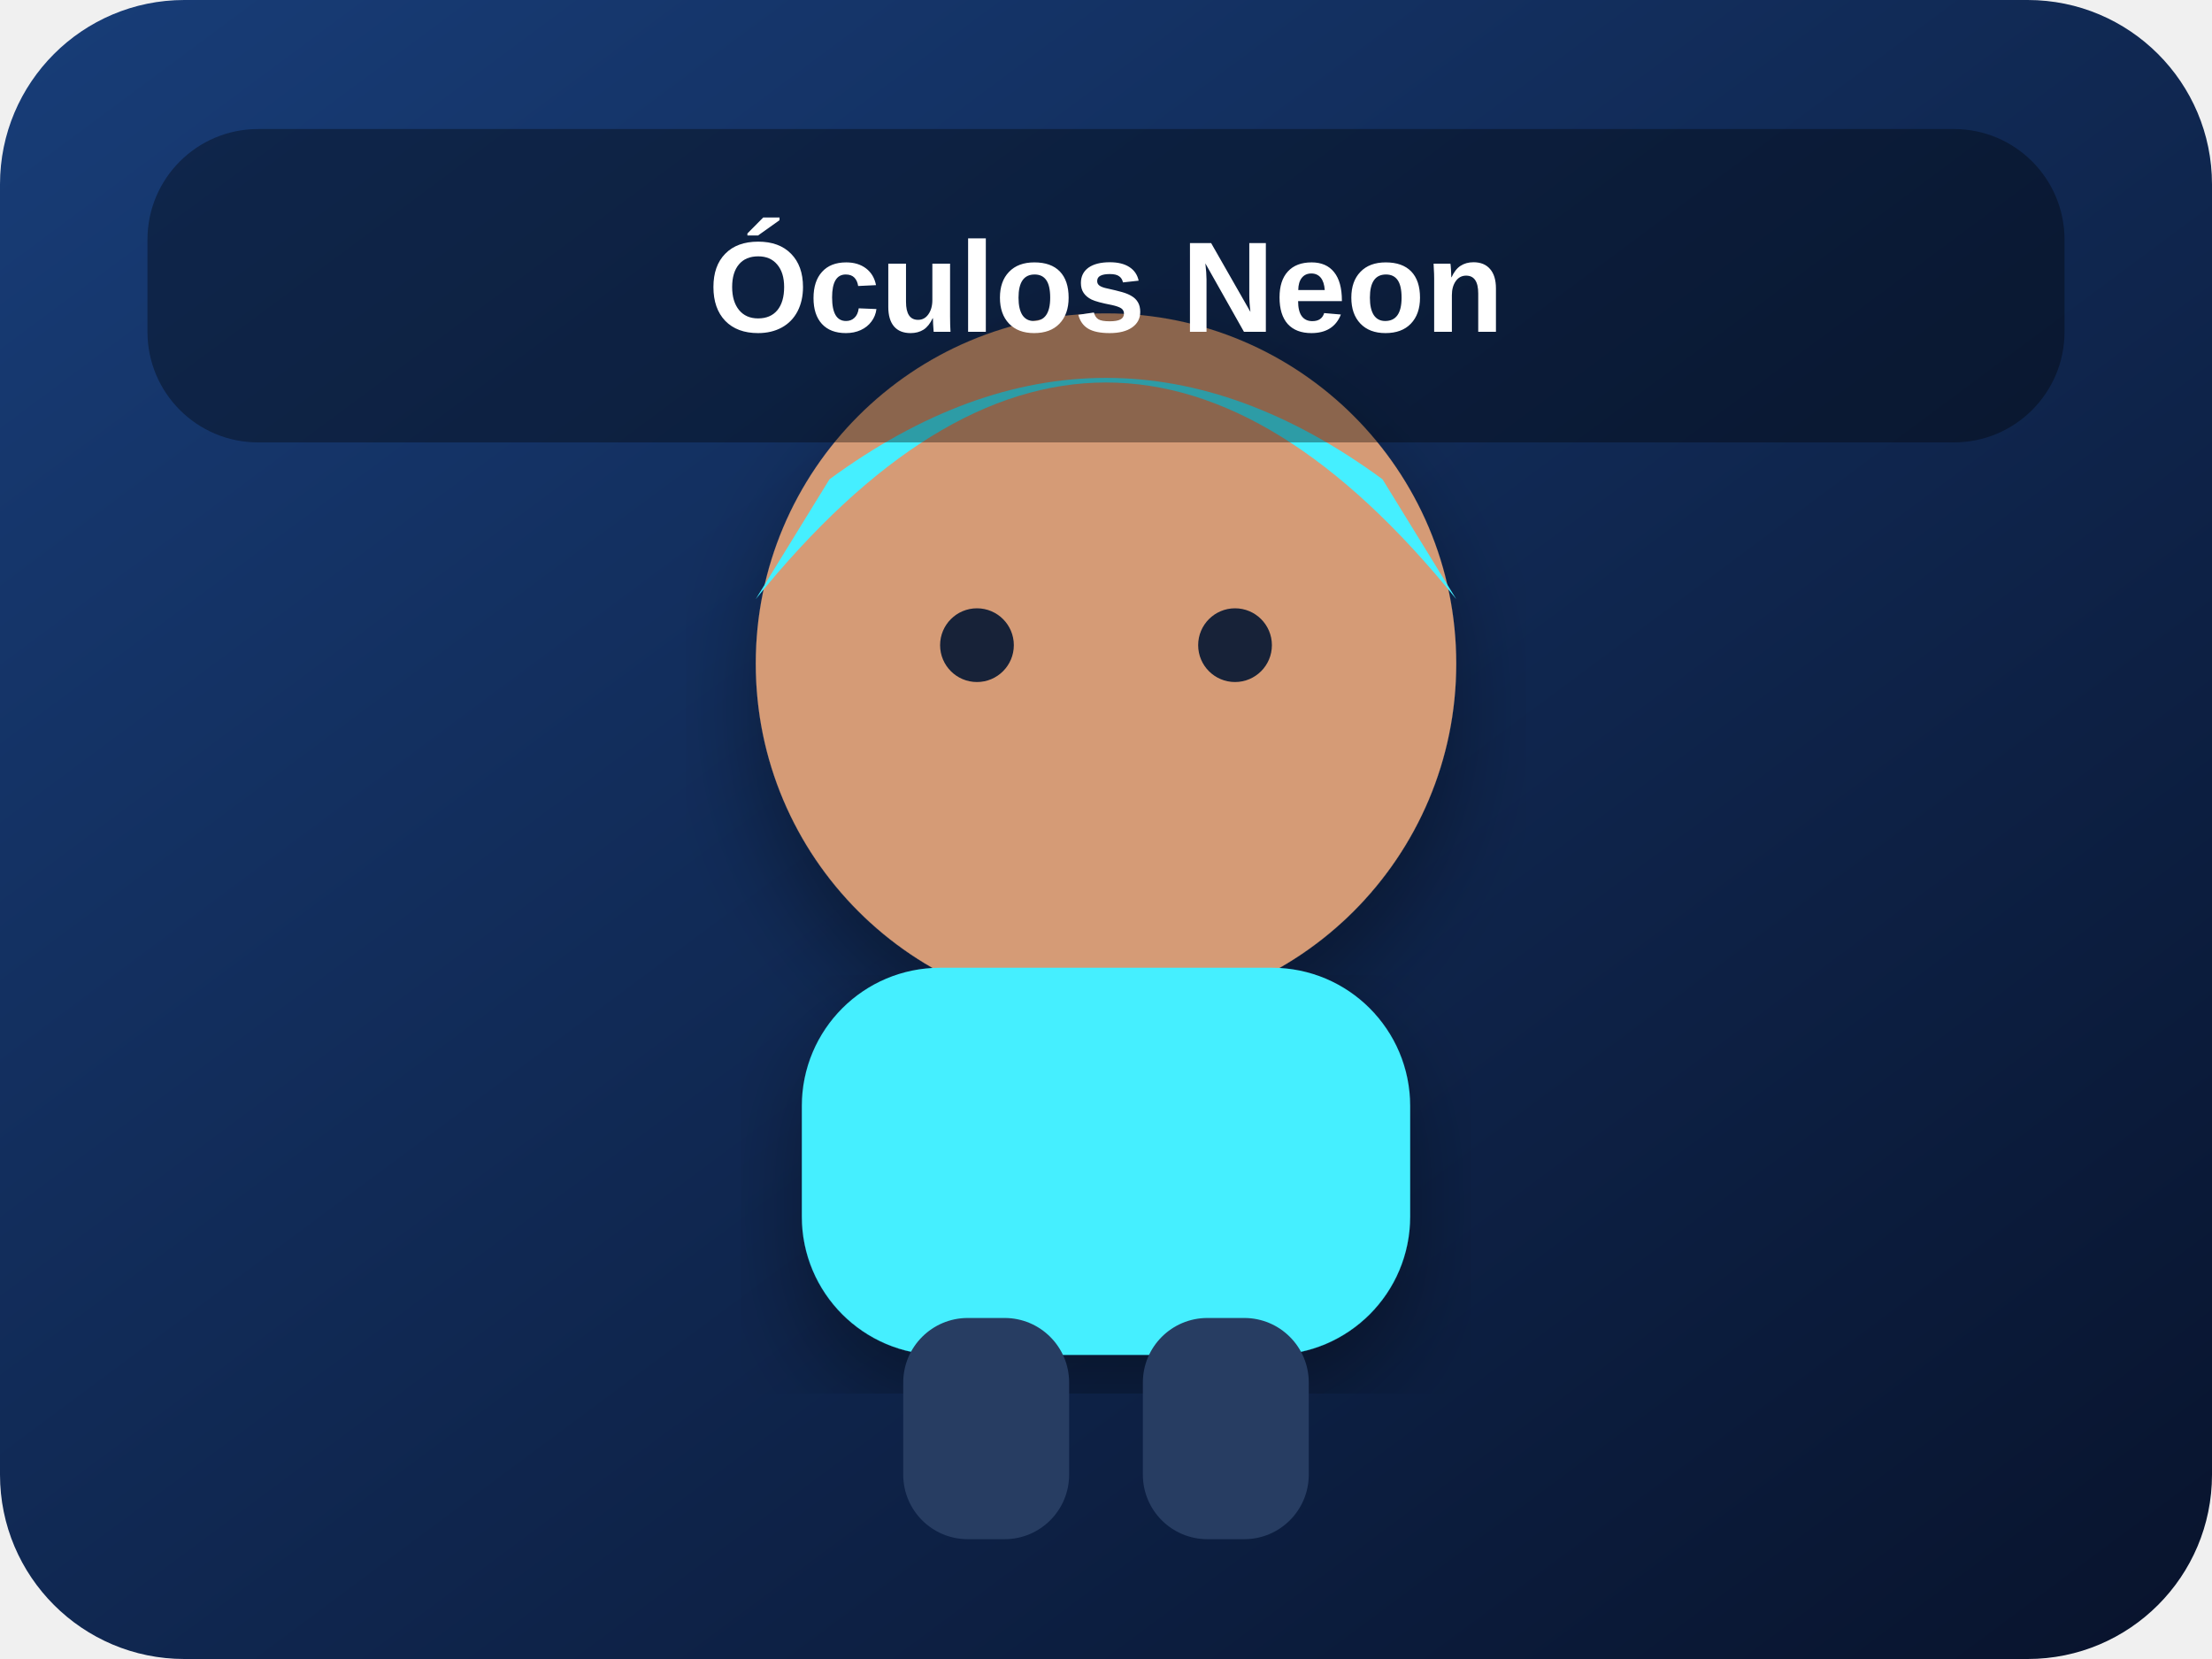
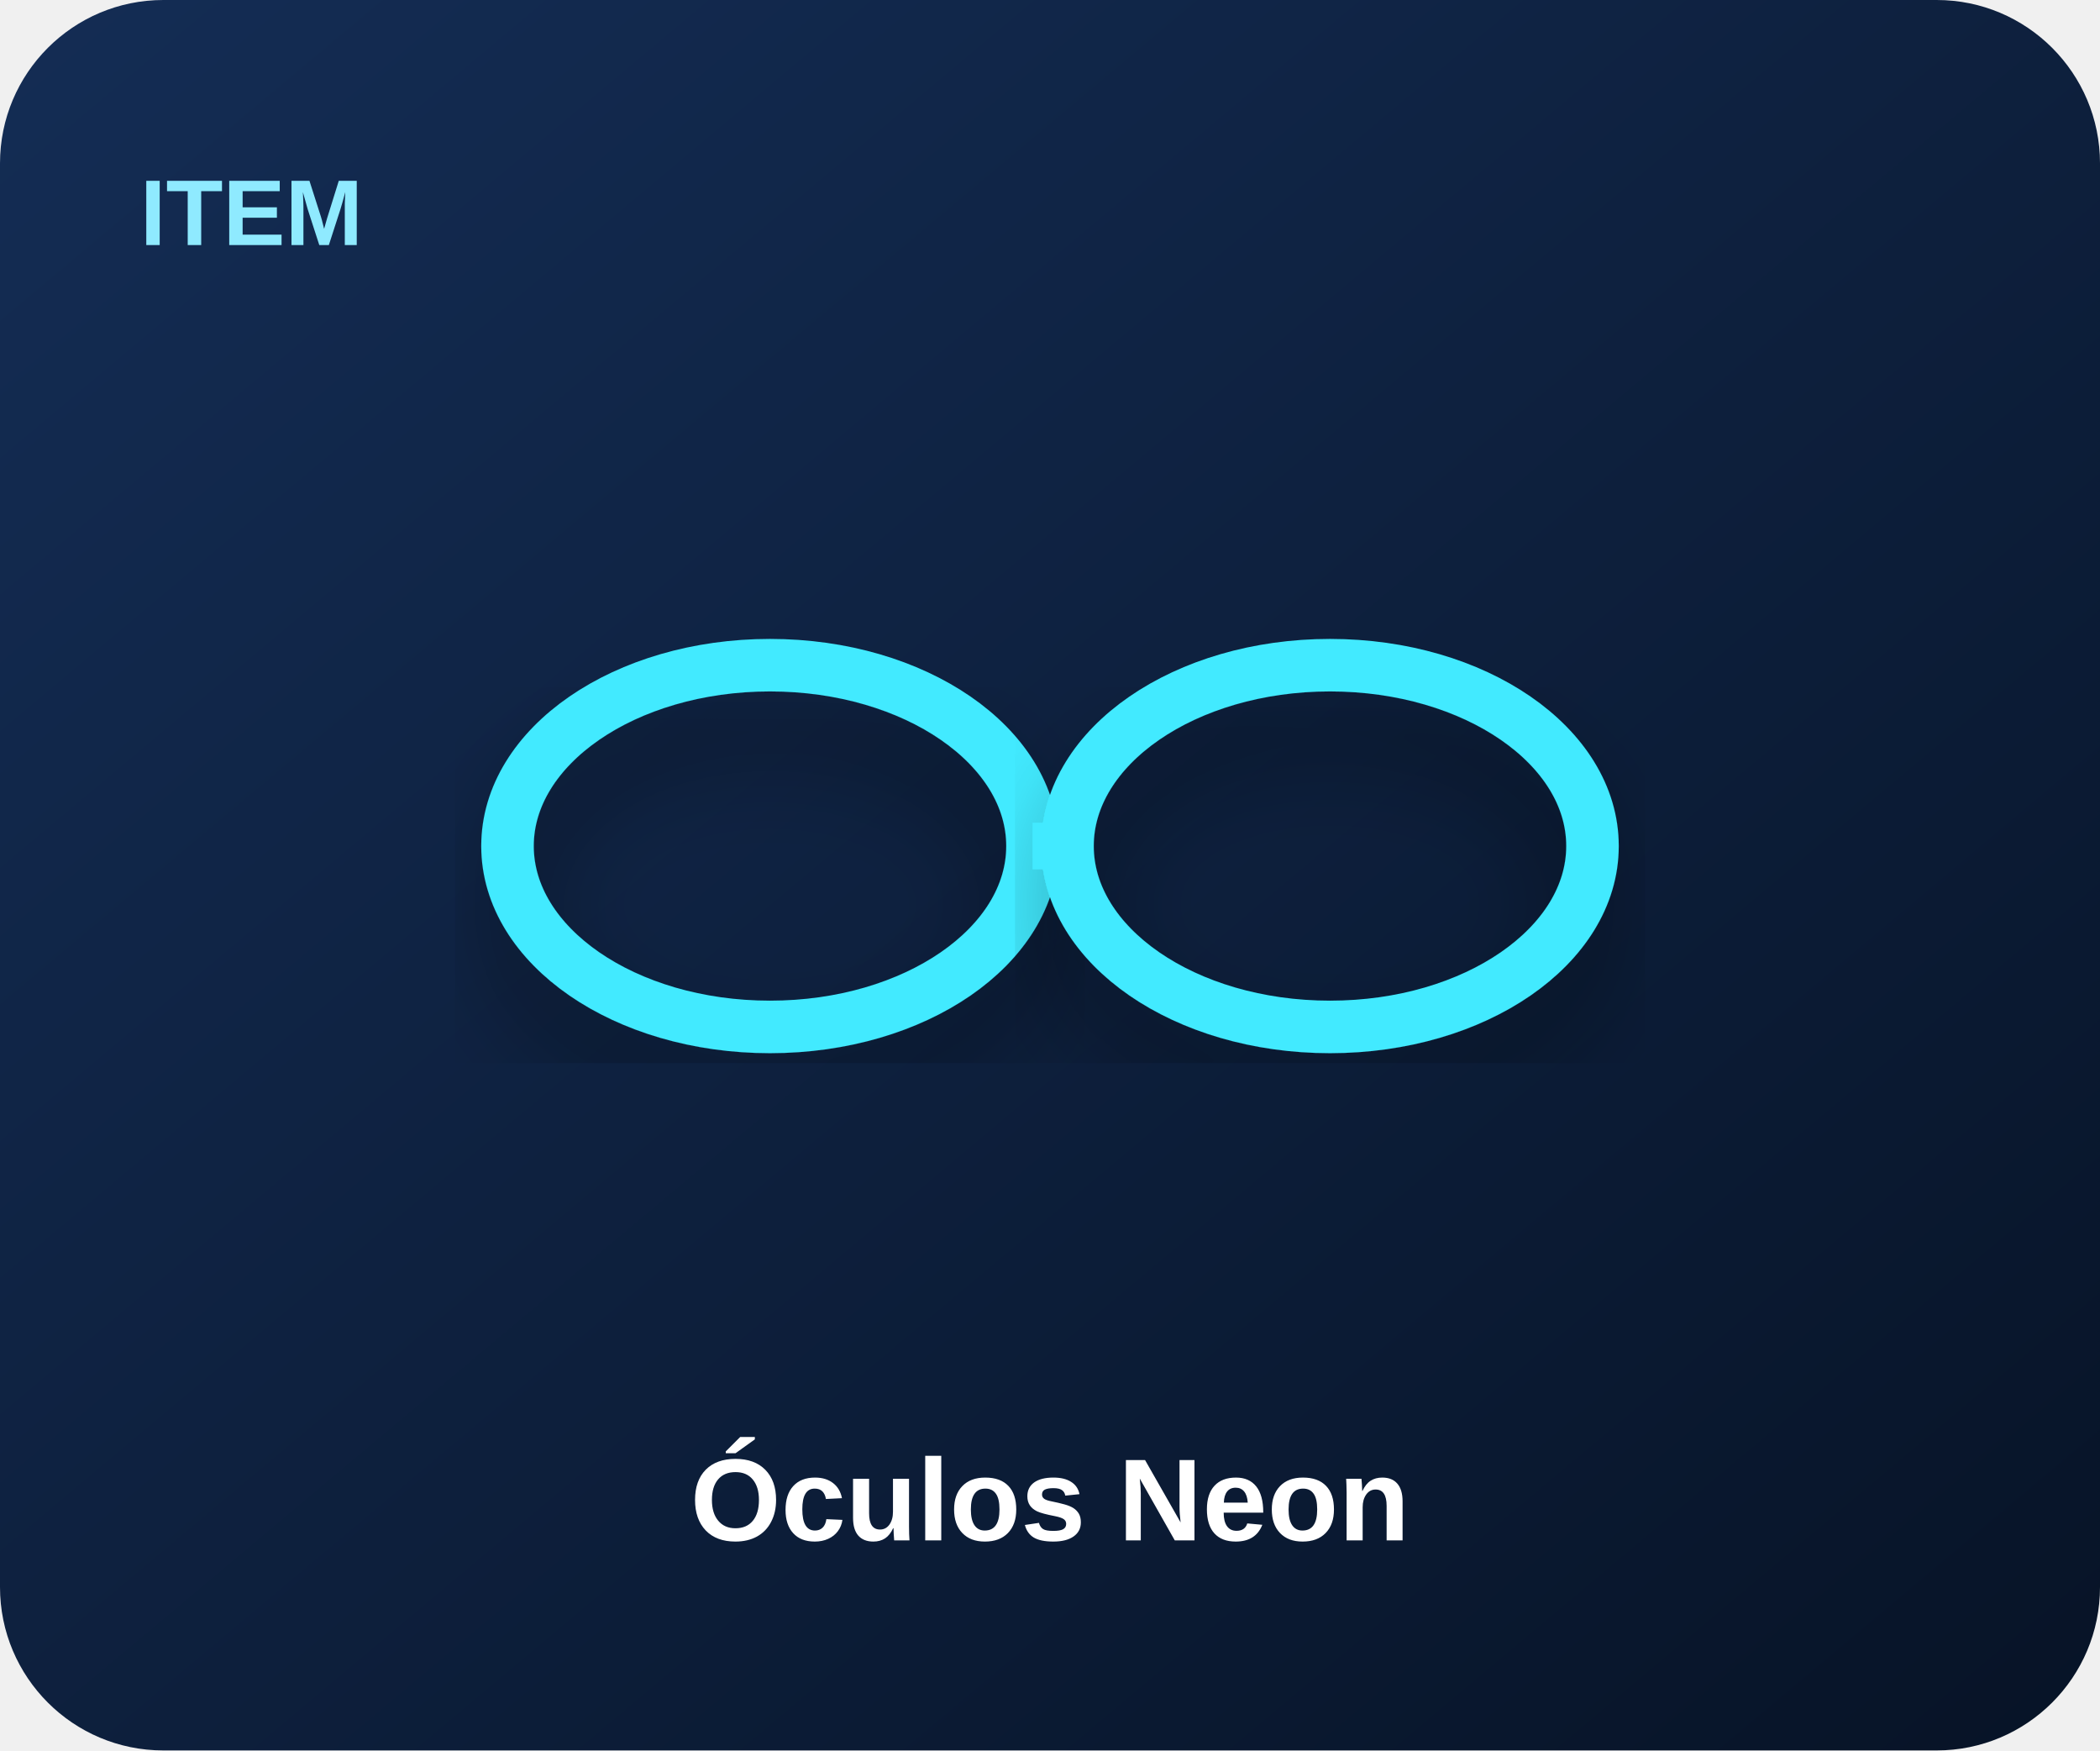
- <svg xmlns="http://www.w3.org/2000/svg" viewBox="0 0 240 180">
+ <svg xmlns="http://www.w3.org/2000/svg" viewBox="0 0 360 300">
  <defs>
-     <linearGradient id="bg" x1="0" y1="0" x2="1" y2="1">
-       <stop stop-color="#183d78" />
-       <stop offset="1" stop-color="#08132c" />
+     <linearGradient id="g" x1="0" y1="0" x2="1" y2="1">
+       <stop stop-color="#142d55" />
+       <stop offset="1" stop-color="#071326" />
    </linearGradient>
    <filter id="s">
-       <feDropShadow dx="0" dy="5" stdDeviation="5" flood-opacity=".35" />
+       <feDropShadow dx="0" dy="10" stdDeviation="8" flood-opacity=".35" />
    </filter>
  </defs>
-   <rect width="240" height="180" rx="20" fill="url(#bg)" />
-   <circle cx="120" cy="72" r="38" fill="#d59b76" filter="url(#s)" />
-   <path d="M82 65 Q120 18 158 65 L150 52 Q120 30 90 52Z" fill="#45efff" />
-   <rect x="87" y="105" width="66" height="42" rx="15" fill="#45efff" filter="url(#s)" />
-   <rect x="98" y="143" width="18" height="24" rx="7" fill="#273d62" />
-   <rect x="124" y="143" width="18" height="24" rx="7" fill="#273d62" />
-   <circle cx="106" cy="70" r="4" fill="#172238" />
-   <circle cx="134" cy="70" r="4" fill="#172238" />
-   <rect x="16" y="14" width="208" height="34" rx="12" fill="#000" fill-opacity=".35" />
-   <text x="120" y="36" fill="white" font-family="Arial" font-size="14" font-weight="700" text-anchor="middle">Óculos Neon</text>
+   <rect width="360" height="300" rx="28" fill="url(#g)" />
+   <text x="24" y="42" fill="#8feaff" font-family="Arial" font-size="16" font-weight="700">ITEM</text>
+   <ellipse cx="132" cy="145" rx="45" ry="31" fill="none" stroke="#42eaff" stroke-width="9" filter="url(#s)" />
+   <ellipse cx="228" cy="145" rx="45" ry="31" fill="none" stroke="#42eaff" stroke-width="9" filter="url(#s)" />
+   <path d="M177 145 L183 145" stroke="#42eaff" stroke-width="8" />
+   <text x="180" y="264" text-anchor="middle" fill="#fff" font-family="Arial" font-size="20" font-weight="900">Óculos Neon</text>
</svg>
